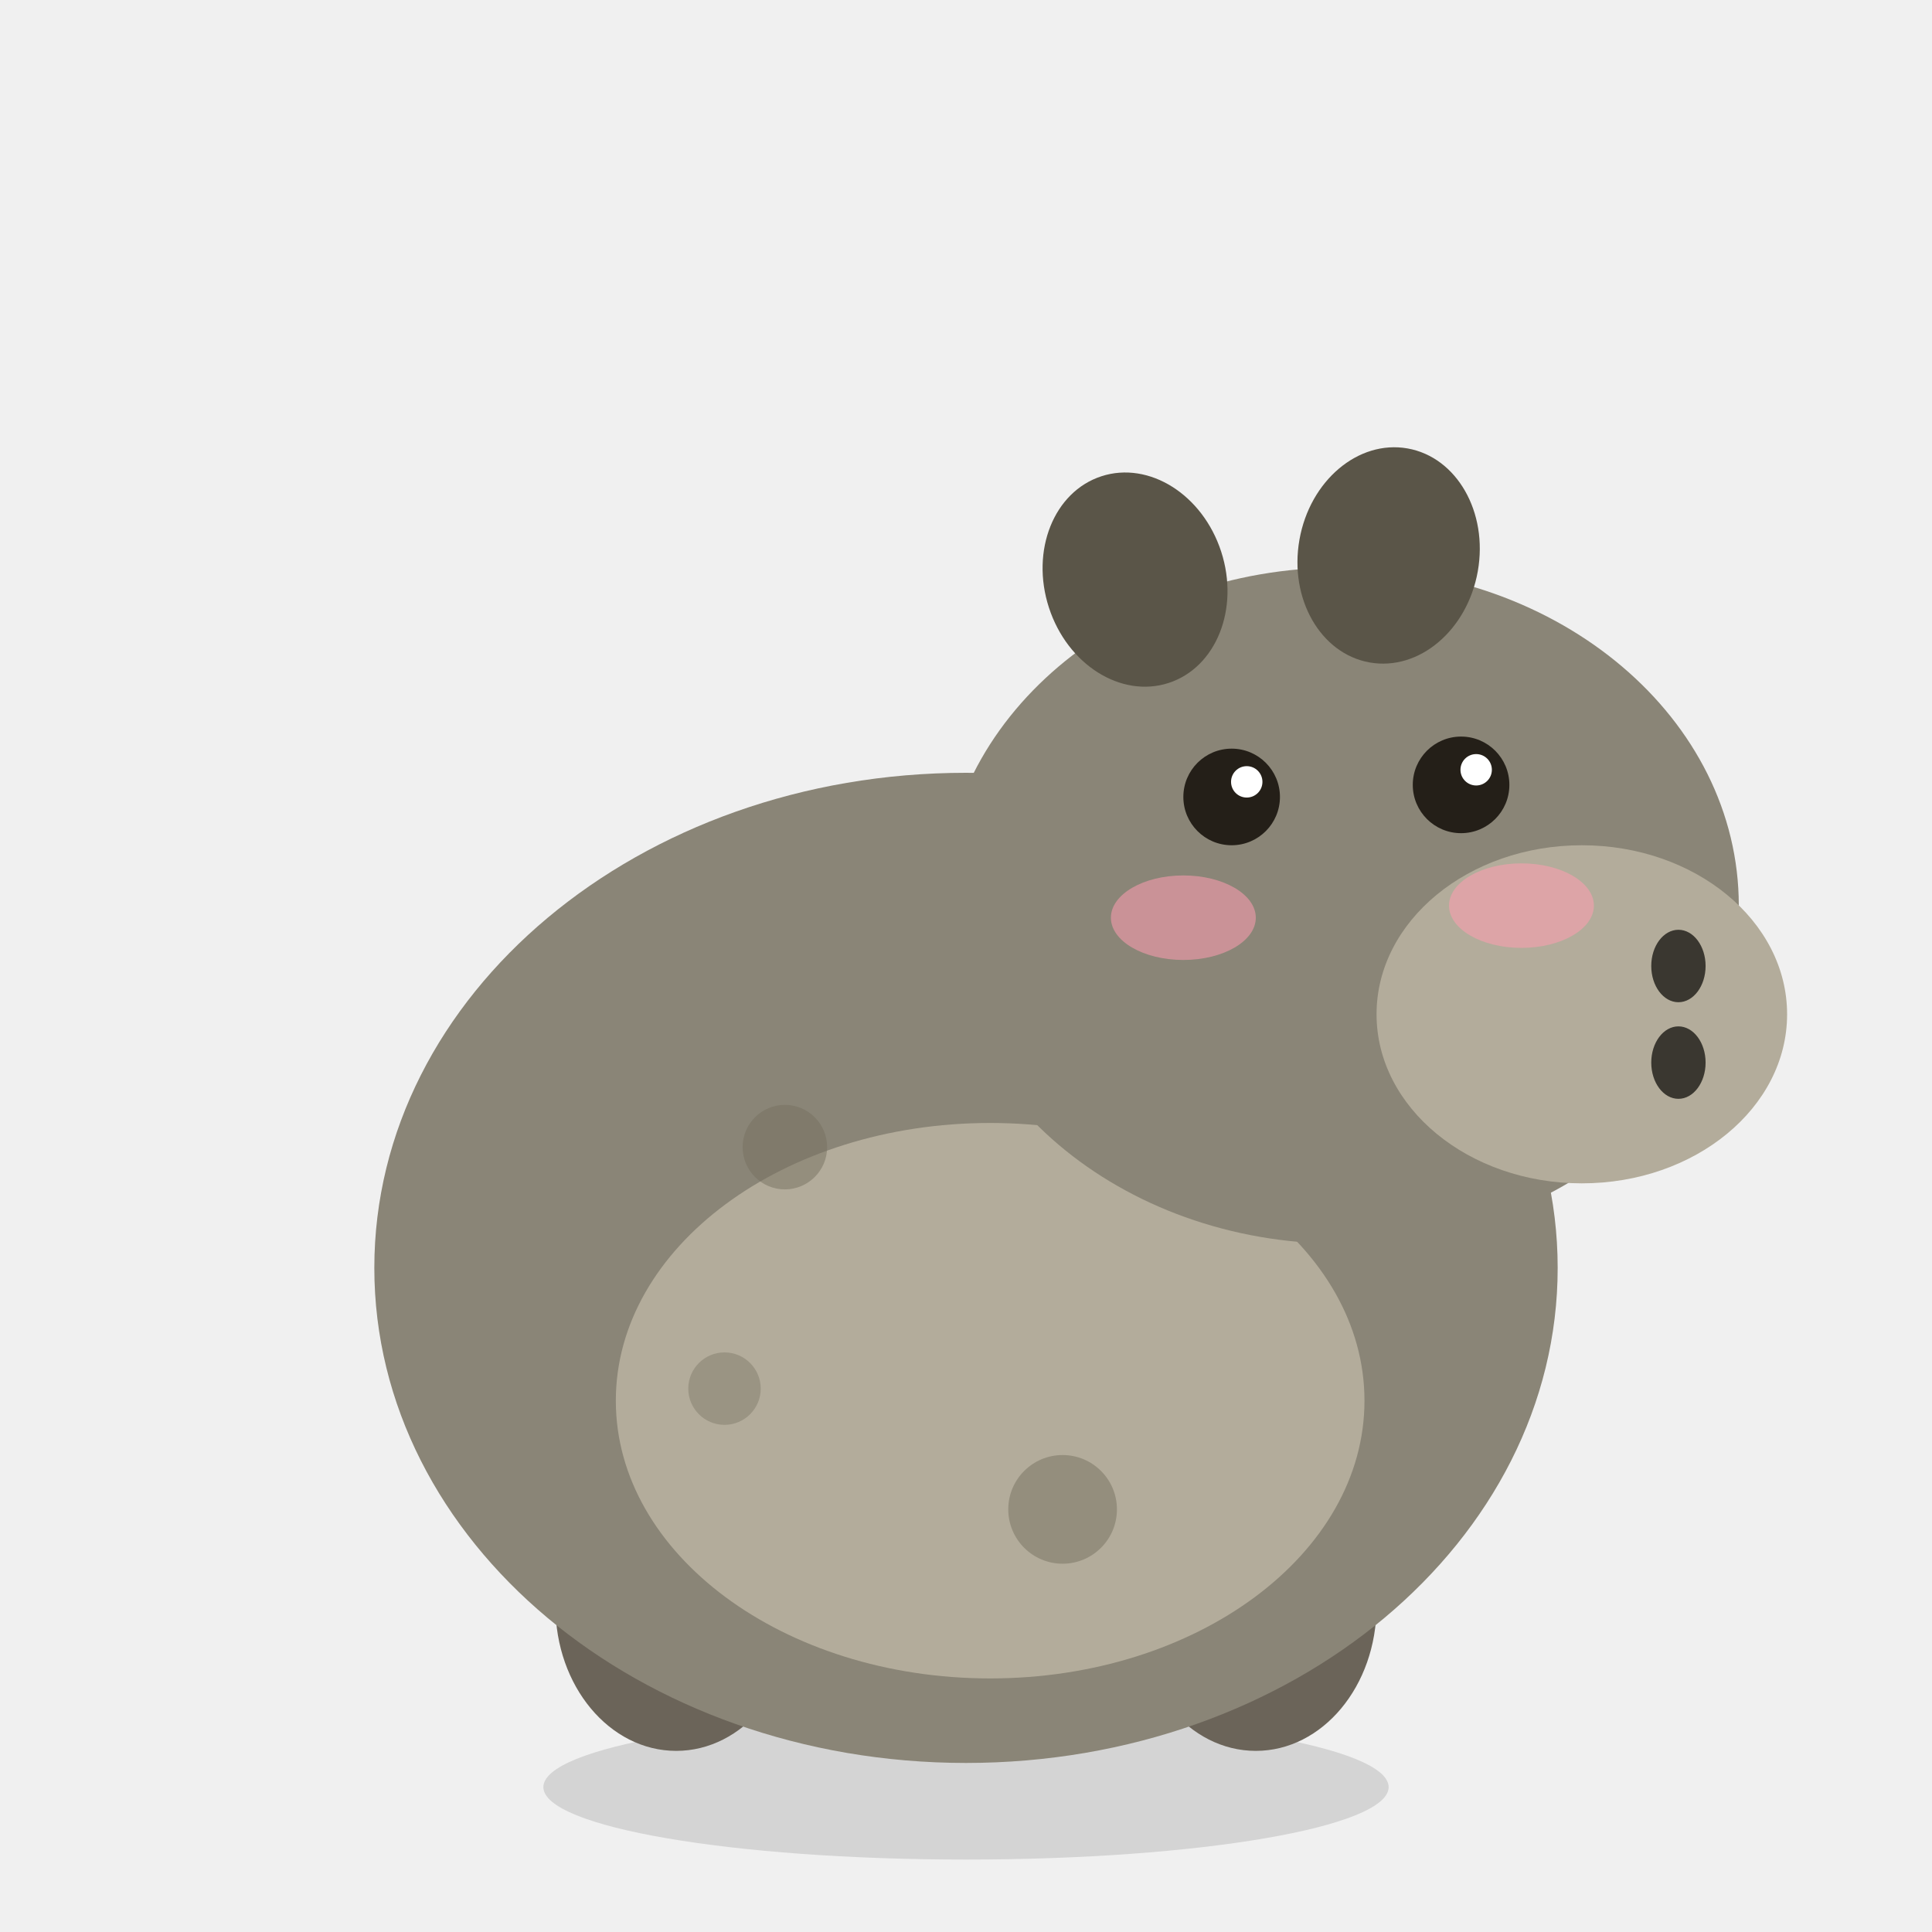
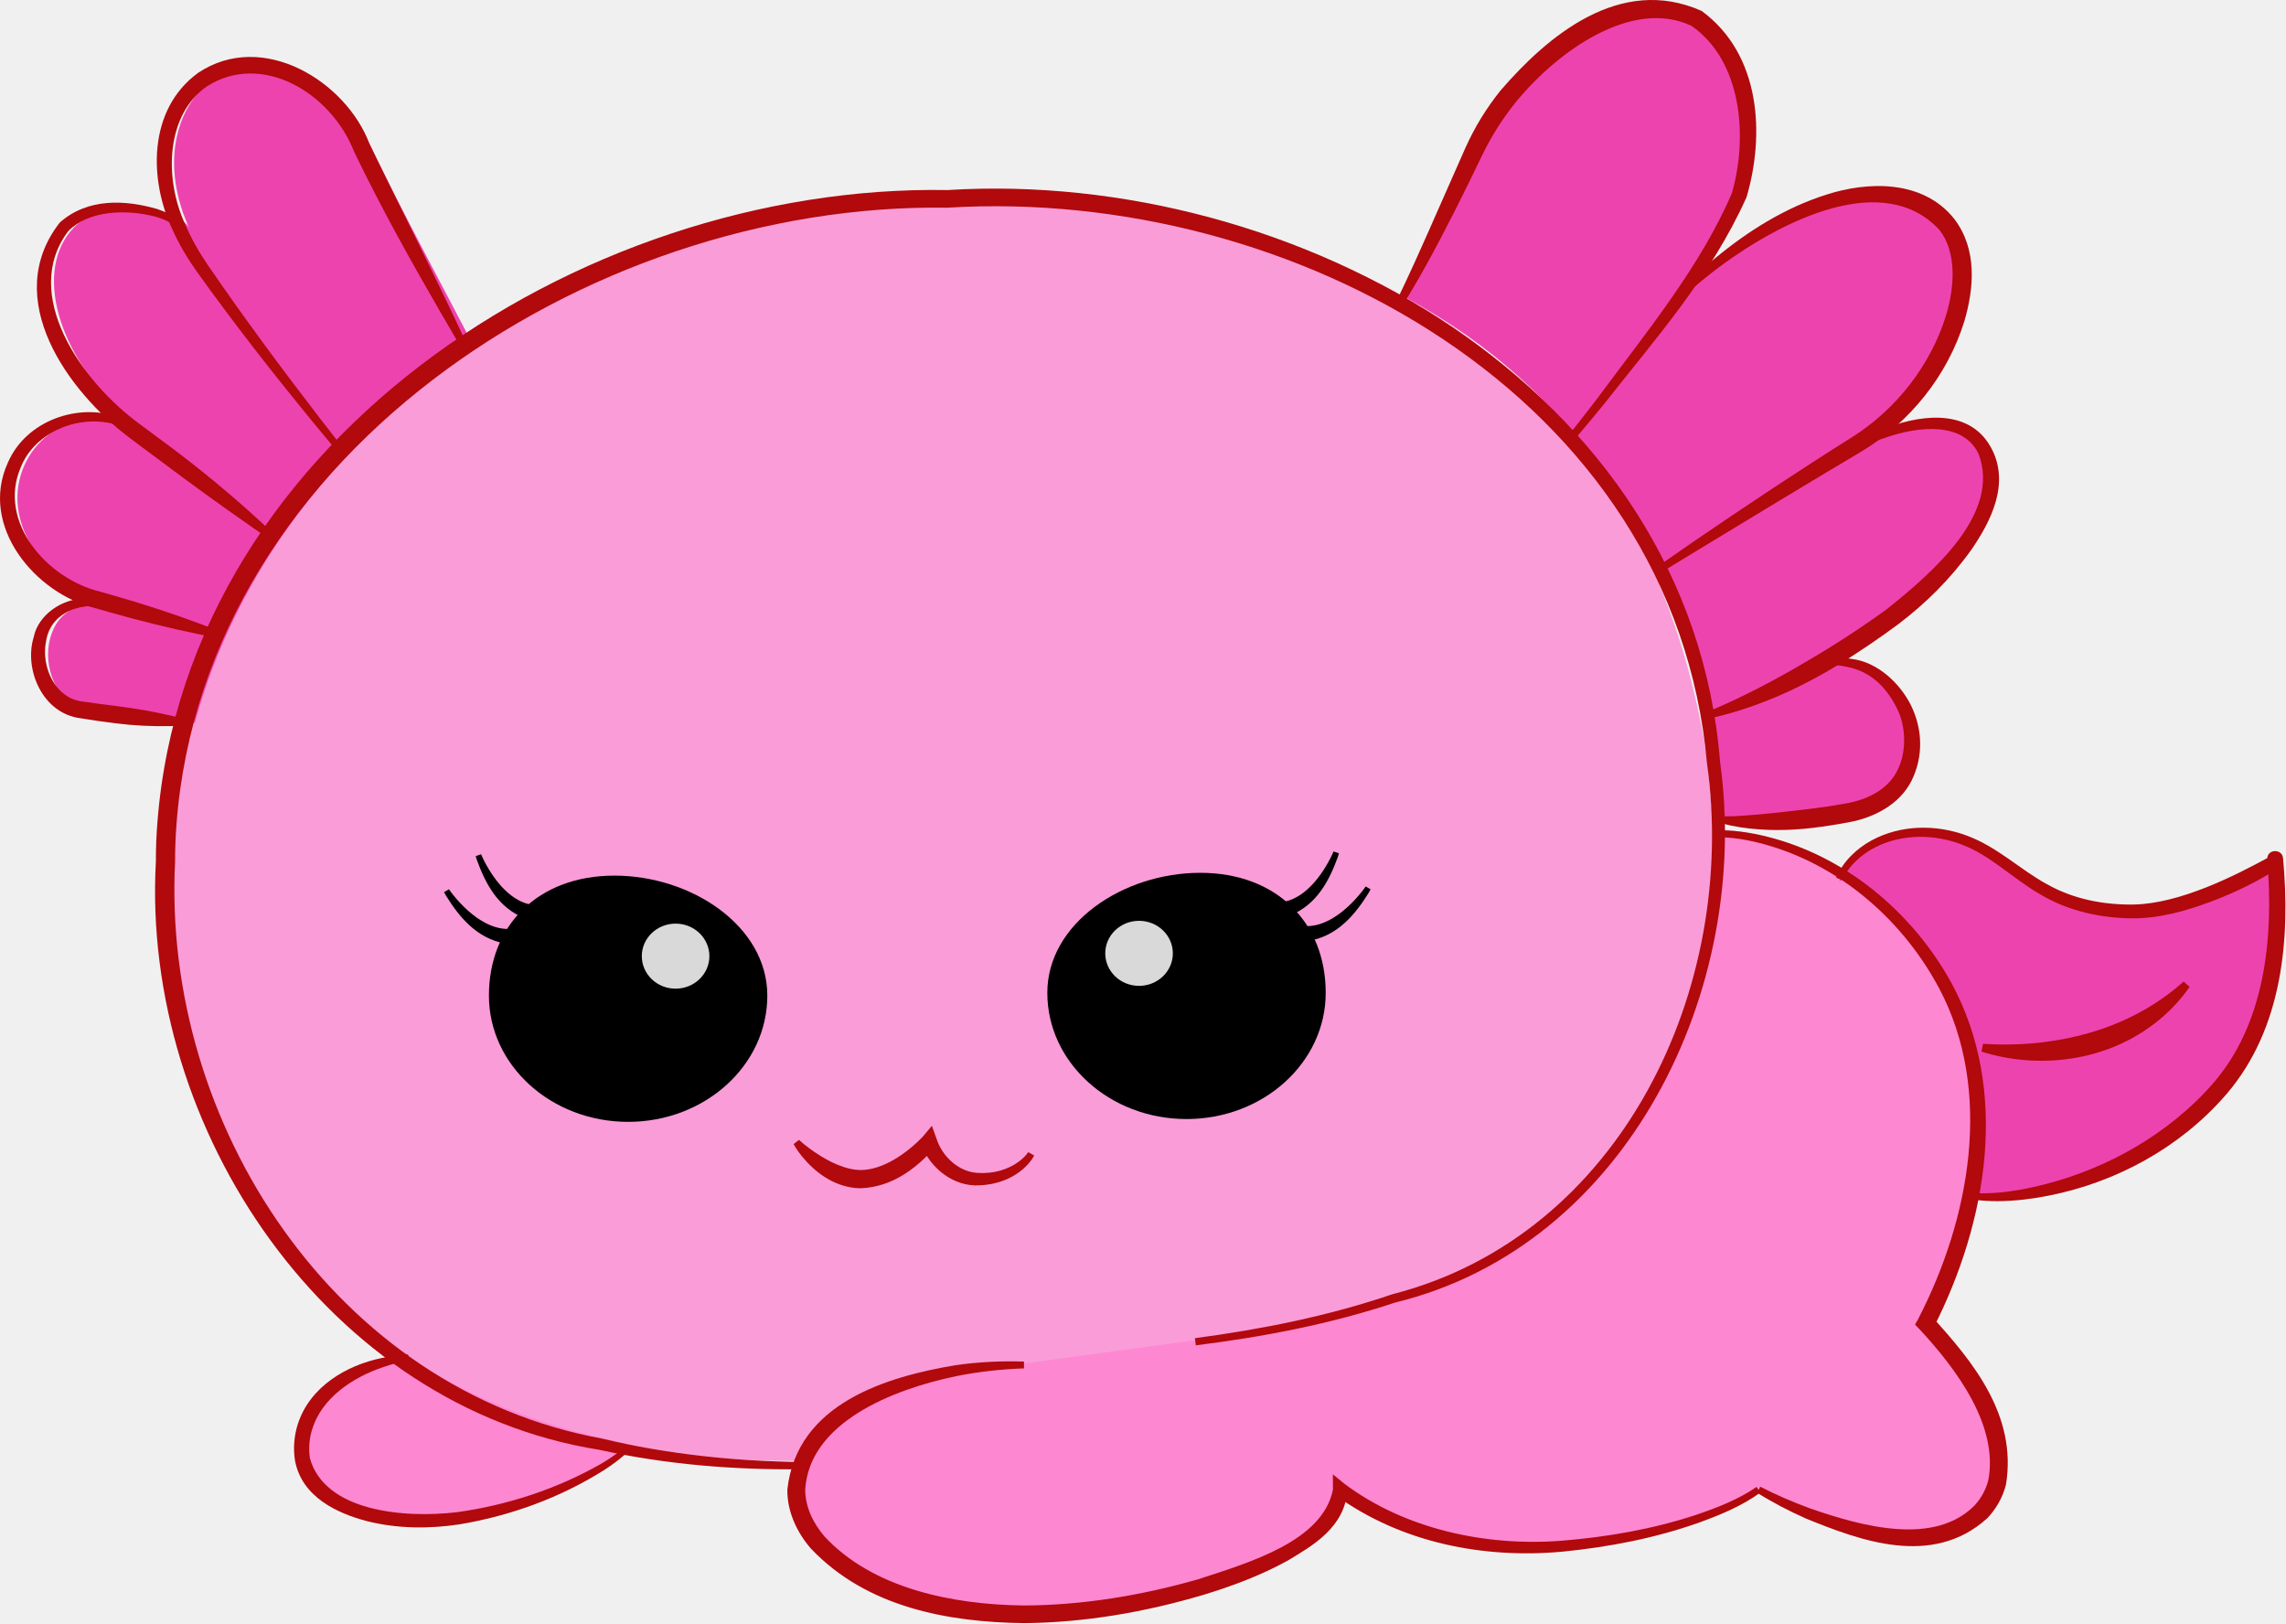
- <svg xmlns="http://www.w3.org/2000/svg" width="320" height="320" viewBox="0 0 320 320">
-   <ellipse cx="160" cy="296" rx="70" ry="12" fill="#000000" opacity="0.12" />
-   <ellipse cx="112" cy="266" rx="20" ry="24" fill="#6b6459" />
-   <ellipse cx="208" cy="266" rx="20" ry="24" fill="#6b6459" />
-   <ellipse cx="160" cy="210" rx="98" ry="82" fill="#8a8577" />
-   <ellipse cx="164" cy="232" rx="62" ry="46" fill="#b3ac9b" />
-   <ellipse cx="222" cy="150" rx="66" ry="56" fill="#8a8577" />
-   <ellipse cx="262" cy="168" rx="34" ry="28" fill="#b3ac9b" />
-   <ellipse cx="278" cy="160" rx="4.5" ry="6" fill="#3a3730" />
-   <ellipse cx="278" cy="176" rx="4.5" ry="6" fill="#3a3730" />
-   <ellipse cx="188" cy="96" rx="15" ry="18" fill="#5a5548" transform="rotate(-18 188 96)" />
-   <ellipse cx="230" cy="92" rx="15" ry="18" fill="#5a5548" transform="rotate(10 230 92)" />
-   <circle cx="204" cy="132" r="8" fill="#241f18" />
-   <circle cx="242" cy="130" r="8" fill="#241f18" />
-   <circle cx="206.5" cy="129.5" r="2.6" fill="#ffffff" />
-   <circle cx="244.5" cy="127.5" r="2.6" fill="#ffffff" />
-   <ellipse cx="196" cy="152" rx="12" ry="7" fill="#ff9db0" opacity="0.55" />
-   <ellipse cx="252" cy="150" rx="12" ry="7" fill="#ff9db0" opacity="0.55" />
-   <circle cx="130" cy="190" r="7" fill="#75705f" opacity="0.5" />
-   <circle cx="176" cy="250" r="9" fill="#75705f" opacity="0.5" />
-   <circle cx="120" cy="230" r="6" fill="#75705f" opacity="0.4" />
+ <svg xmlns="http://www.w3.org/2000/svg" width="2260" height="1605" viewBox="0 0 2260 1605" fill="none">
+   <path d="M157.231 847.274C157.231 1202.4 367.242 1444.36 787.227 1444.36L783.143 1450.49C781.64 1456.24 780.863 1462.11 780.863 1468.09C780.863 1536.16 881.649 1591.34 1005.98 1591.34C1130.3 1591.34 1318.59 1536.16 1318.59 1468.09C1346.16 1490.8 1428.68 1533.77 1538.13 1523.97C1647.58 1514.17 1713.13 1482.64 1732.22 1468.09C1784.19 1497.95 1900.86 1544.18 1951.76 1490.29C2002.67 1436.4 1936.92 1343.32 1897.67 1303.51C1931.61 1242.27 1982.95 1089.78 1916.76 969.754C1850.58 849.724 1740.7 819.716 1694.04 819.716L1687.67 749.291C1627.22 369.604 1350.39 192.009 930.408 192.009C510.423 192.009 157.231 492.146 157.231 847.274Z" fill="#FA9CD8" />
+   <path d="M1181.77 1324.94C1494.7 1284.79 1695.97 1155.99 1696.67 822.778H1700.4C1747.07 822.778 1856.95 852.786 1923.13 972.815C1989.31 1092.85 1937.98 1245.33 1904.04 1306.57C1943.28 1346.38 2009.04 1439.46 1958.13 1493.35C1907.22 1547.24 1790.55 1501.01 1738.58 1471.15C1719.49 1485.7 1653.95 1517.24 1544.49 1527.03C1435.04 1536.83 1352.53 1493.86 1324.95 1471.15C1324.95 1539.22 1136.66 1594.4 1012.34 1594.4C888.013 1594.4 787.227 1539.22 787.227 1471.15C787.227 1403.09 888.013 1347.91 1012.34 1347.91L1181.77 1324.94Z" fill="#FE87D2" />
+   <path d="M456.87 1495.55C512.106 1487.89 584.72 1460.23 620.812 1429.51L619.221 1426.97C532.494 1409.63 458.252 1379.09 396.496 1337.19L394.109 1338.67C325.254 1352.82 296.728 1396.72 302.798 1437.26C309.251 1480.36 378.231 1506.46 456.87 1495.55Z" fill="#FE87D2" />
+   <path d="M1923.13 977.409C1959.48 1043.34 1960.38 1119.07 1948.17 1184.09L1950.17 1185.62C2002.14 1191.75 2118.81 1167.45 2195.17 1078.65C2260.59 1002.58 2252.44 891.873 2249.26 852.067C2248.73 858.191 2166.53 904.121 2109.26 904.121C2016.69 904.121 1994.72 853.638 1942.22 833.695C1889.72 813.752 1835.63 833.695 1818.13 871.97L1822.9 868.303C1858.73 891.401 1894.9 926.218 1923.13 977.409Z" fill="#ED43AF" />
+   <path d="M469.354 344.148C330.928 436.621 232.989 566.344 192.537 714.649C171.325 712.607 121.265 707.3 90.72 702.401C52.538 696.277 42.993 656.471 49.356 631.975C59.697 592.169 94.962 598.803 106.629 593.7C36.629 573.797 1.63 511.026 23.902 460.503C45.969 410.447 108.641 400.968 145.382 426.111L123.822 411.068C57.026 351.284 32.413 266.807 73.22 224.731C103.243 193.774 177.421 206.359 186.536 224.731L180.915 210.381C158.233 144.705 183.638 96.223 210.037 79.286C243.446 57.852 320.141 47.136 367.536 146.65C395.536 205.44 444.43 296.177 469.354 344.148Z" fill="#ED43AF" />
+   <path d="M1695.63 753.906C1660.83 535.377 1554.36 383.792 1390.18 294.482C1411.92 255.952 1429.95 211.781 1458.59 149.929C1508.91 41.228 1628.02 -16.184 1678.92 18.263C1729.83 52.711 1739.38 132.323 1721.08 192.797C1715.92 209.851 1699.81 237.362 1678.92 268.477L1670.17 284.656C1768.81 192.796 1880.63 164.473 1926.31 221.885C1965.29 270.877 1926.31 384.936 1837.22 439.286L1838.81 438.521C1859.49 430.866 1934.43 393.412 1963.7 445.41C1994.72 500.526 1911.34 581.452 1872.22 609.992C1852.91 624.082 1831.52 638.641 1808.58 652.428L1813.36 653.626C1861.08 655.157 1875.4 683.48 1884.95 701.086C1894.49 718.693 1906.42 789.119 1827.67 803.663C1764.67 815.299 1719.76 813.104 1705.17 810.552C1705 790.856 1697.2 775.029 1695.63 753.906Z" fill="#ED43AF" />
+   <path d="M793.59 1452.52C793.59 1450.14 793.59 1447.77 793.59 1445.39C726.456 1444.57 660.121 1437.81 595.153 1422.2C332.065 1373.89 160.036 1111.29 173.092 851.867C173.094 845.279 173.219 838.709 173.464 832.161C189.934 457.087 578.964 199.847 936.771 205.312C1276.92 184.552 1655.31 391.318 1687.61 754.907L1687.55 754.366C1718.69 975.596 1603.4 1221.24 1376.62 1279.49C1313.37 1301.02 1247.78 1314.09 1181.32 1322.94C1181.62 1325.3 1181.92 1327.65 1182.22 1330.01C1249.08 1321.64 1315.23 1309.01 1379.39 1287.69C1609.66 1231.46 1731.77 976.895 1700.53 753.402L1700.47 752.86C1670.95 382.94 1279.94 166.507 936.771 187.892C572.147 181.477 172.405 442.145 154.478 831.449C154.223 838.234 154.096 845.041 154.097 851.867C139.572 1116.63 323.992 1390.61 592.589 1433.31C658.869 1447.92 726.017 1453.27 793.59 1452.52Z" fill="#B1090C" />
+   <path d="M1012.34 1352.81C1012.34 1350.56 1012.34 1348.31 1012.34 1346.06C989.653 1345.32 966.857 1346.45 944.311 1349.69C877.92 1360.92 787.669 1386.73 778.391 1472.68C778.137 1494.61 788.103 1515.28 801.588 1530.82C856.971 1589.38 937.976 1603.69 1012.34 1604.66C1072.5 1604.09 1131.81 1593.8 1189.17 1576.85C1217.82 1568.16 1246 1557.7 1272.66 1543.06C1297.71 1528.07 1329.7 1510.04 1332.13 1472.68L1320.39 1478.22C1385.63 1525.53 1467.23 1541.16 1544.98 1533.96C1590.62 1529.42 1635.92 1520.72 1679.27 1505.43C1700.56 1497.66 1721.75 1489.1 1740.63 1475.37C1739.27 1473.58 1737.9 1471.79 1736.54 1470C1718.84 1482.32 1697.54 1490.57 1676.6 1497.67C1633.79 1511.79 1589.03 1519.5 1544.01 1523.17C1468.81 1529.08 1388.94 1511.56 1329.51 1467.15L1317.7 1457.52L1317.78 1472.68C1307.63 1523.38 1236.57 1544.34 1184.56 1561.27C1128.61 1577.3 1070.16 1586.96 1012.34 1587.2C941.226 1586.39 862.939 1570.3 815.257 1519.11C803.705 1505.73 796.076 1489.5 796.062 1472.68C800.009 1406.72 881.513 1373.58 946.129 1360.33C967.829 1356.02 990.015 1353.57 1012.34 1352.81Z" fill="#B1090C" />
+   <path d="M1700.4 820.934C1700.4 823.184 1700.4 825.434 1700.4 827.684C1717.76 828.053 1735.29 831.761 1752.1 836.952C1823.44 859.134 1882.65 912.137 1917.34 977.536C1970.81 1078.84 1947.53 1205.04 1896.41 1303.87L1893.24 1309.55L1897.82 1314.23C1935.83 1355.24 1975.66 1410.14 1965.74 1463.14C1963.34 1472.74 1958.53 1481.43 1951.65 1488.77C1912.23 1527.84 1842.72 1509.88 1788.99 1491.04C1772.39 1484.93 1755.97 1477.88 1740.26 1469.76C1739.14 1471.71 1738.02 1473.66 1736.9 1475.61C1752.2 1485.23 1768.36 1493.65 1784.93 1501.05C1838.54 1522.88 1910.22 1550.13 1964.6 1501C1973.48 1491.78 1980.09 1480.05 1983.19 1467.54C1994.31 1399.09 1950.21 1346.01 1910.25 1301.98L1911.67 1312.33C1964.45 1208.45 1987.32 1078.06 1928.91 971.156C1891.63 903.798 1828.62 850.001 1754.44 829.092C1736.9 824.184 1718.8 820.82 1700.4 820.934Z" fill="#B1090C" />
+   <path d="M404.237 1344.57C403.959 1342.71 403.682 1340.86 403.404 1339C394.589 1339.6 385.786 1340.76 377.079 1342.63C342.911 1349.67 306.387 1370.6 294.429 1407.92C290.762 1419.37 289.759 1431.75 291.59 1443.71C298.316 1480.2 333.716 1496.09 362.487 1503.74C392.692 1511.36 423.889 1511.53 453.966 1507.04C505.258 1498.47 554.267 1480.5 597.836 1452.96C605.141 1448.16 612.292 1442.92 618.842 1437.07C617.614 1435.65 616.387 1434.22 615.159 1432.79C608.616 1438.08 601.466 1442.83 594.162 1447.16C550.668 1472.03 501.544 1488.02 452.152 1494.92C398.195 1501.4 320.913 1493.71 306.382 1441.66C304.936 1431.92 305.763 1421.93 308.752 1412.58C318.254 1382.42 347.829 1361.84 379.559 1351.3C387.567 1348.58 395.822 1346.36 404.237 1344.57Z" fill="#B1090C" />
+   <path d="M789.898 1126.91C788.117 1128.29 786.336 1129.66 784.555 1131.04C786.957 1135.36 789.802 1139.4 792.873 1143.22C805.221 1158.23 822.219 1171.5 844.147 1174.32C846.425 1174.58 848.731 1174.72 851.057 1174.72C882.627 1173.4 905.833 1154.91 924.539 1134.28L910.772 1131.56C919.652 1155.06 942.855 1173.23 968.079 1171.84C984.44 1171.34 1000.99 1165.5 1012.98 1154.3C1016.66 1150.85 1019.97 1147.06 1022.43 1142.33C1020.48 1141.22 1018.52 1140.11 1016.56 1139.01C1014.34 1142.34 1011.11 1145.44 1007.69 1148.04C996.392 1156.61 982.082 1160.25 968.079 1159.61C948.496 1159.28 931.956 1143.87 926.095 1126.39L921.279 1112.97L912.328 1123.67C895.817 1140.85 872.843 1156.43 851.057 1156.73C849.449 1156.72 847.834 1156.62 846.211 1156.44C830.72 1154.59 814.861 1146.01 800.381 1135.45C796.78 1132.8 793.193 1129.94 789.898 1126.91Z" fill="#B1090C" />
+   <path d="M758.591 984.298C758.591 1053.21 696.979 1109.07 620.978 1109.07C544.976 1109.07 483.365 1053.21 483.365 984.298C483.365 915.386 531.454 865.646 607.455 865.646C683.457 865.646 758.591 915.386 758.591 984.298Z" fill="black" />
+   <ellipse cx="667.909" cy="945.257" rx="33.408" ry="32.15" fill="#D9D9D9" />
+   <path d="M443.835 879.139C442.224 880.087 440.614 881.034 439.003 881.982C439.63 883.185 440.314 884.415 441.007 885.607C453.863 906.207 470.934 927.631 499.439 932.791C501.003 933.007 502.575 933.147 504.174 933.205C504.068 928.211 503.962 923.217 503.857 918.222C502.775 918.314 501.69 918.35 500.586 918.332C480.199 917.673 460.118 900.515 446.095 882.293C445.316 881.253 444.546 880.179 443.835 879.139Z" fill="black" />
+   <path d="M475.618 844.532C473.843 845.148 472.067 845.765 470.292 846.382C470.654 847.682 471.067 849.019 471.496 850.321C479.776 872.997 492.02 897.292 518.852 907.869C520.337 908.383 521.848 908.825 523.4 909.192C524.342 904.279 525.284 899.365 526.226 894.451C525.148 894.331 524.077 894.156 523 893.924C503.172 889.329 487.093 868.631 477.171 848.06C476.626 846.891 476.097 845.689 475.618 844.532Z" fill="black" />
+   <path d="M1035.41 981.522C1035.41 1050.43 1097.02 1106.3 1173.02 1106.3C1249.02 1106.3 1310.63 1050.43 1310.63 981.522C1310.63 912.61 1262.54 862.87 1186.54 862.87C1110.54 862.87 1035.41 912.61 1035.41 981.522Z" fill="black" />
+   <ellipse cx="33.408" cy="32.15" rx="33.408" ry="32.15" transform="matrix(-1 0 0 1 1159.5 910.331)" fill="#D9D9D9" />
+   <path d="M1350.16 876.363C1351.77 877.311 1353.38 878.259 1354.99 879.207C1354.37 880.409 1353.68 881.639 1352.99 882.831C1340.13 903.432 1323.06 924.855 1294.56 930.016C1292.99 930.231 1291.42 930.371 1289.82 930.43C1289.93 925.435 1290.03 920.441 1290.14 915.447C1291.22 915.538 1292.31 915.575 1293.41 915.556C1313.8 914.898 1333.88 897.74 1347.9 879.517C1348.68 878.478 1349.45 877.404 1350.16 876.363Z" fill="black" />
+   <path d="M1318.38 841.756C1320.15 842.373 1321.93 842.99 1323.71 843.606C1323.34 844.906 1322.93 846.244 1322.5 847.546C1314.22 870.221 1301.98 894.516 1275.15 905.094C1273.66 905.608 1272.15 906.049 1270.6 906.417C1269.65 901.503 1268.71 896.589 1267.77 891.675C1268.85 891.555 1269.92 891.38 1271 891.148C1290.83 886.553 1306.9 865.855 1316.83 845.284C1317.37 844.115 1317.9 842.913 1318.38 841.756Z" fill="black" />
+   <path d="M456.673 345.046C458.559 344.066 460.445 343.086 462.33 342.107C456.363 329.092 450.301 316.231 444.131 303.308C419.555 251.75 393.732 200.825 368.876 149.751C367.72 147.361 366.496 144.812 365.358 142.424C342.258 80.533 259.693 29.318 195.885 72.011C145.528 108.712 147.64 178.665 170.457 226.886C177.178 241.856 185.579 255.913 195.002 269.116C231.654 320.298 270.375 369.792 310.24 418.389C319.301 429.401 328.492 440.447 337.729 451.247C339.366 449.892 341.003 448.537 342.64 447.182C333.81 436.133 324.991 424.822 316.297 413.563C278.041 363.878 240.705 313.496 205.369 261.875C196.618 249.049 188.934 235.551 182.912 221.432C161.955 175.821 164.225 113.37 204.486 85.418C258.614 50.781 327.029 91.464 350.011 149.733C351.164 152.155 352.403 154.735 353.572 157.152C378.677 208.733 406.518 258.61 435.108 308.064C442.278 320.456 449.463 332.712 456.673 345.046Z" fill="#B1090C" />
+   <path d="M268.156 534.348C269.509 532.709 270.861 531.07 272.213 529.43C265.818 523.245 259.248 517.142 252.627 511.13C226.158 487.124 198.612 464.436 170.111 442.994C159.56 435.06 149.024 427.241 138.375 419.446C80.251 377.143 20.042 290.713 67.638 228.301C87.899 207.994 124.189 206.673 153.377 214.106C161.331 216.397 170.304 219.863 173.829 225.577C175.733 224.632 177.636 223.687 179.54 222.743C173.68 212.822 164.259 209.948 155.657 206.706C124.453 197.609 86.924 195.295 59.098 220.018C0.336 295.438 67.61 387.358 128.36 433.055C138.92 440.869 149.388 448.681 159.894 456.581C188.271 477.93 217.071 498.722 246.264 519.102C253.564 524.206 260.912 529.298 268.156 534.348Z" fill="#B1090C" />
+   <path d="M218.384 631.402C218.979 629.362 219.573 627.322 220.168 625.282C213.194 622.511 206.163 619.809 199.112 617.178C170.952 606.67 142.448 597.306 113.619 589.086C108.774 587.705 103.951 586.335 99.099 584.963C45.837 572.03 -2.166 515.638 20.24 462.661C33.905 427.213 77.974 408.743 115.311 419.944C122.153 421.941 128.747 424.901 134.702 428.848C135.934 427.116 137.165 425.385 138.397 423.653C132.145 418.914 125.101 415.219 117.71 412.581C77.822 397.811 25.914 415.545 7.86 457.204C-21.194 520.475 35.381 587.176 94.455 601.294C99.299 602.679 104.117 604.055 108.958 605.435C137.764 613.648 166.872 620.827 196.277 626.976C203.638 628.516 211.021 629.993 218.384 631.402Z" fill="#B1090C" />
+   <path d="M182.38 717.25C182.584 715.135 182.787 713.02 182.991 710.905C178.647 709.775 174.216 708.689 169.831 707.668C152.22 703.57 134.592 700.464 116.857 698.254C105.253 696.799 93.634 695.313 82.188 693.597C55.306 691.084 39.934 659.783 45.687 633.01C48.939 614.167 63.958 602.231 84.17 599.603C88.549 598.673 93.004 598.292 98.054 596.049C97.203 594.103 96.351 592.156 95.5 590.209C92.231 591.304 87.532 591.492 83.079 591.935C62.562 591.609 37.881 607.184 33.323 629.798C23.568 661.558 41.754 705.296 79.547 710.062C91.305 712.046 103.028 713.652 114.749 715.123C132.653 717.354 150.64 718.219 168.787 717.814C173.305 717.71 177.88 717.529 182.38 717.25Z" fill="#B1090C" />
+   <path d="M1379.12 300.49C1381.19 301.657 1383.26 302.824 1385.33 303.991C1393.71 290.731 1401.62 277.138 1409.23 263.452C1429.2 227.458 1447.44 190.651 1465.21 153.709C1474.18 135.033 1485.35 117.467 1498.3 101.327C1539.97 50.108 1614.03 -2.164 1672.33 25.64C1721.23 59.543 1728.57 133.173 1712.32 190.604C1681.5 262.987 1627.03 329.199 1578.42 394.807C1568.97 407.133 1559.3 419.556 1549.7 431.641C1551.53 433.151 1553.37 434.661 1555.2 436.17C1565.25 424.376 1575.34 412.239 1585.21 400.181C1636.34 335.107 1691.23 273.781 1726.67 194.945C1744.81 133.422 1741.04 53.979 1682.34 10.842C1601.62 -25.211 1529.82 35.769 1483.49 89.435C1469.6 106.737 1457.85 125.797 1448.78 146.104C1432.07 183.5 1415.91 221.107 1399.05 258.318C1392.62 272.47 1386.05 286.594 1379.12 300.49Z" fill="#B1090C" />
+   <path d="M1642.77 557.231C1644.07 559.219 1645.37 561.206 1646.67 563.194C1657.61 556.512 1668.77 549.729 1679.75 543.061C1733.12 510.7 1786.48 478.288 1840.04 446.493C1888.16 417.704 1925.36 371.401 1942.1 317.297C1951.33 285.573 1955.3 246.749 1931.86 216.179C1900.5 177.073 1845.85 179.515 1806.05 192.286C1764.55 205.362 1727.76 228.647 1695.1 255.704C1685.08 264.052 1675.43 272.847 1666.16 282.027C1667.77 283.765 1669.39 285.503 1671.01 287.241C1680.69 278.768 1690.66 270.694 1700.9 263.074C1763.25 217.14 1862.87 167.864 1917.57 227.548C1934.48 249.542 1932.55 283.118 1923.91 311.828C1908.81 360.813 1874.91 404.442 1831.22 432.035C1778.28 465.318 1726.22 499.889 1674.66 535.179C1664.06 542.453 1653.3 549.874 1642.77 557.231Z" fill="#B1090C" />
+   <path d="M1689.78 703.027C1690.5 705.291 1691.22 707.555 1691.93 709.819C1700.9 707.805 1709.8 705.416 1718.6 702.694C1753.83 691.785 1787.37 675.678 1818.68 656.419C1838.42 644.266 1857.53 631.213 1876.13 617.509C1903.88 596.526 1928.39 572.173 1948.69 543.801C1967.55 516.49 1988.15 477.825 1968.11 442.006C1945.32 401.191 1893.13 411.335 1861.12 424.514C1852.53 427.814 1844.06 431.761 1835.98 435.158C1836.81 437.385 1837.63 439.613 1838.46 441.84C1847.2 438.75 1855.5 435.424 1864.04 432.663C1897.01 421.159 1940.91 416.854 1956.1 448.77C1978.08 507.178 1912.6 564.479 1865.13 602.431C1846.74 615.706 1827.97 628.385 1808.72 640.238C1778.16 659.025 1747.05 676.744 1714.5 692.06C1706.36 695.884 1698.12 699.551 1689.78 703.027Z" fill="#B1090C" />
+   <path d="M1704.2 807.021C1703.79 809.36 1703.38 811.7 1702.97 814.039C1708.9 815.84 1714.86 816.975 1720.81 817.914C1744.71 821.519 1768.83 821.25 1792.56 818.396C1804.37 816.958 1816.09 815.11 1827.79 812.88C1851.65 808.615 1877.67 795.941 1889.81 771.833C1901.56 747.991 1900.86 721.468 1889.47 697.75C1878.66 675.714 1856.16 654.26 1830.14 651.341C1824.04 650.344 1817.92 649.973 1811.88 650.043C1811.8 652.416 1811.73 654.79 1811.65 657.164C1817.34 657.61 1822.97 658.455 1828.4 659.82C1851.77 665.05 1867.47 682.314 1877.24 704.378C1884.76 722.259 1884.42 746.719 1874.7 763.707C1865.06 781.214 1845.47 790.782 1824.38 794.401C1813.02 796.428 1801.66 798.147 1790.26 799.536C1767.35 802.288 1744.47 805.022 1721.37 806.527C1715.63 806.871 1709.77 807.159 1704.2 807.021Z" fill="#B1090C" />
+   <path d="M1815.23 867.583C1817.16 868.466 1819.09 869.35 1821.03 870.233C1827.79 855.93 1840.05 844.669 1854.18 837.538C1880.72 824.119 1912.99 824.405 1940.44 835.327C1968.18 845.986 1989.93 868.612 2017.59 884.49C2045.07 900.854 2077.7 907.858 2109.26 907.885C2136.15 907.777 2161.37 900.354 2185.53 891.48C2197.62 886.943 2209.43 881.825 2221.02 876.097C2226.81 873.229 2232.54 870.209 2238.2 866.927C2241.05 865.267 2243.83 863.576 2246.69 861.658C2248.05 860.743 2249.5 859.738 2251.03 858.529C2251.41 858.228 2251.77 857.929 2252.12 857.63C2252.56 857.256 2252.99 856.869 2253.4 856.471C2253.76 856.125 2254.35 855.532 2254.9 854.826C2255.27 854.199 2256.57 853.217 2257.05 849.679L2241.47 849.628C2248.01 927.138 2239.28 1011.19 2188.73 1070.05C2182.86 1076.88 2176.71 1083.35 2170.21 1089.58C2123.63 1134.02 2062.99 1163.83 1999.01 1175.86C1982.97 1178.7 1966.58 1180.47 1950.55 1179.4C1950.3 1181.51 1950.05 1183.62 1949.8 1185.73C1966.61 1188.31 1983.66 1187.76 2000.47 1185.95C2067.39 1178.09 2132.5 1149.06 2181.97 1101.86C2188.86 1095.25 2195.38 1088.38 2201.61 1081.13C2256.81 1016.4 2264.44 927.389 2257.06 848.382C2256.31 839.104 2242.27 839.057 2241.47 848.33C2210.34 865.173 2155.57 893.407 2109.26 894.233C2079.24 894.63 2049.49 888.772 2023.51 874.037C1997.36 859.901 1974.61 837.076 1944 825.939C1913.96 814.796 1879.07 815.324 1850.58 830.681C1835.41 838.844 1822.25 851.578 1815.23 867.583Z" fill="#B1090C" />
+   <path d="M1960.46 1031.92C1959.97 1034.5 1959.47 1037.08 1958.97 1039.65C1962.56 1040.79 1966.21 1041.82 1969.89 1042.75C2002.96 1051.05 2038.73 1050.84 2072.19 1041.08C2105.63 1031.45 2136.42 1011.54 2157.86 984.745C2160.27 981.76 2162.51 978.76 2164.71 975.629C2162.74 973.887 2160.78 972.145 2158.82 970.403C2156.07 972.842 2153.33 975.146 2150.5 977.435C2125.22 997.882 2096.6 1012.1 2066.31 1020.92C2035.99 1029.73 2003.99 1033.52 1971.36 1032.48C1967.73 1032.36 1964.08 1032.17 1960.46 1031.92Z" fill="#B1090C" />
</svg>
